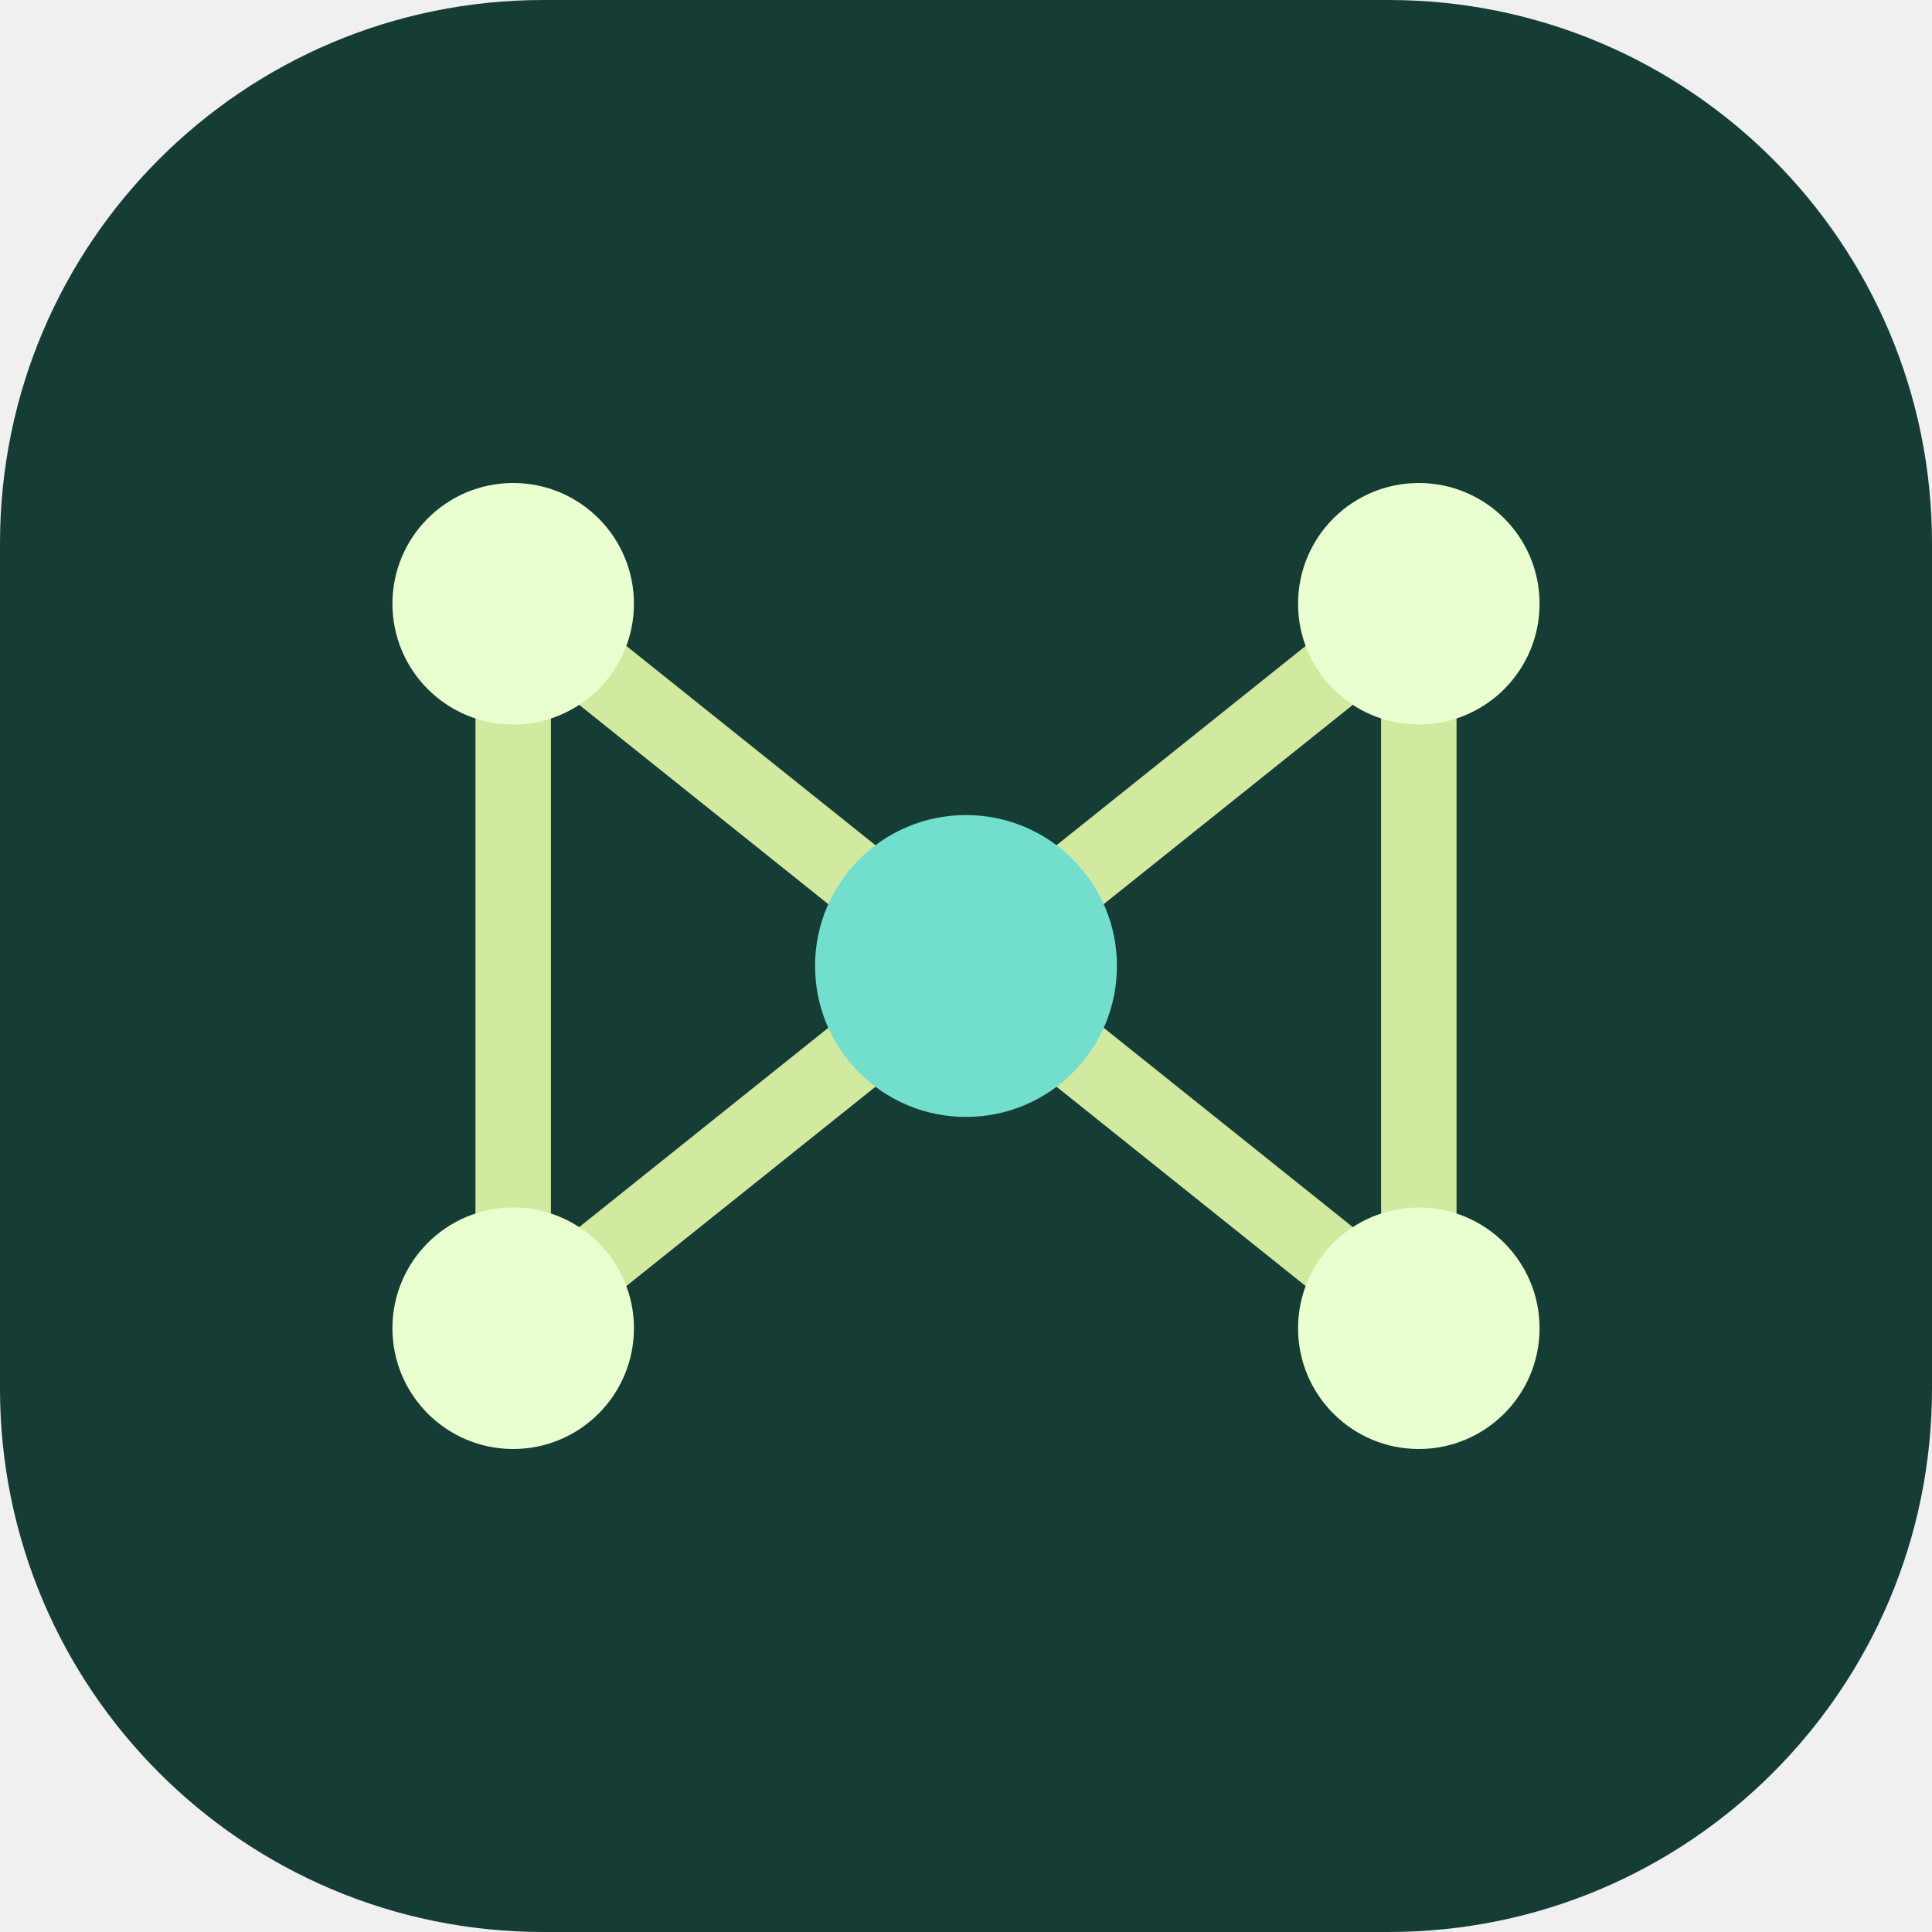
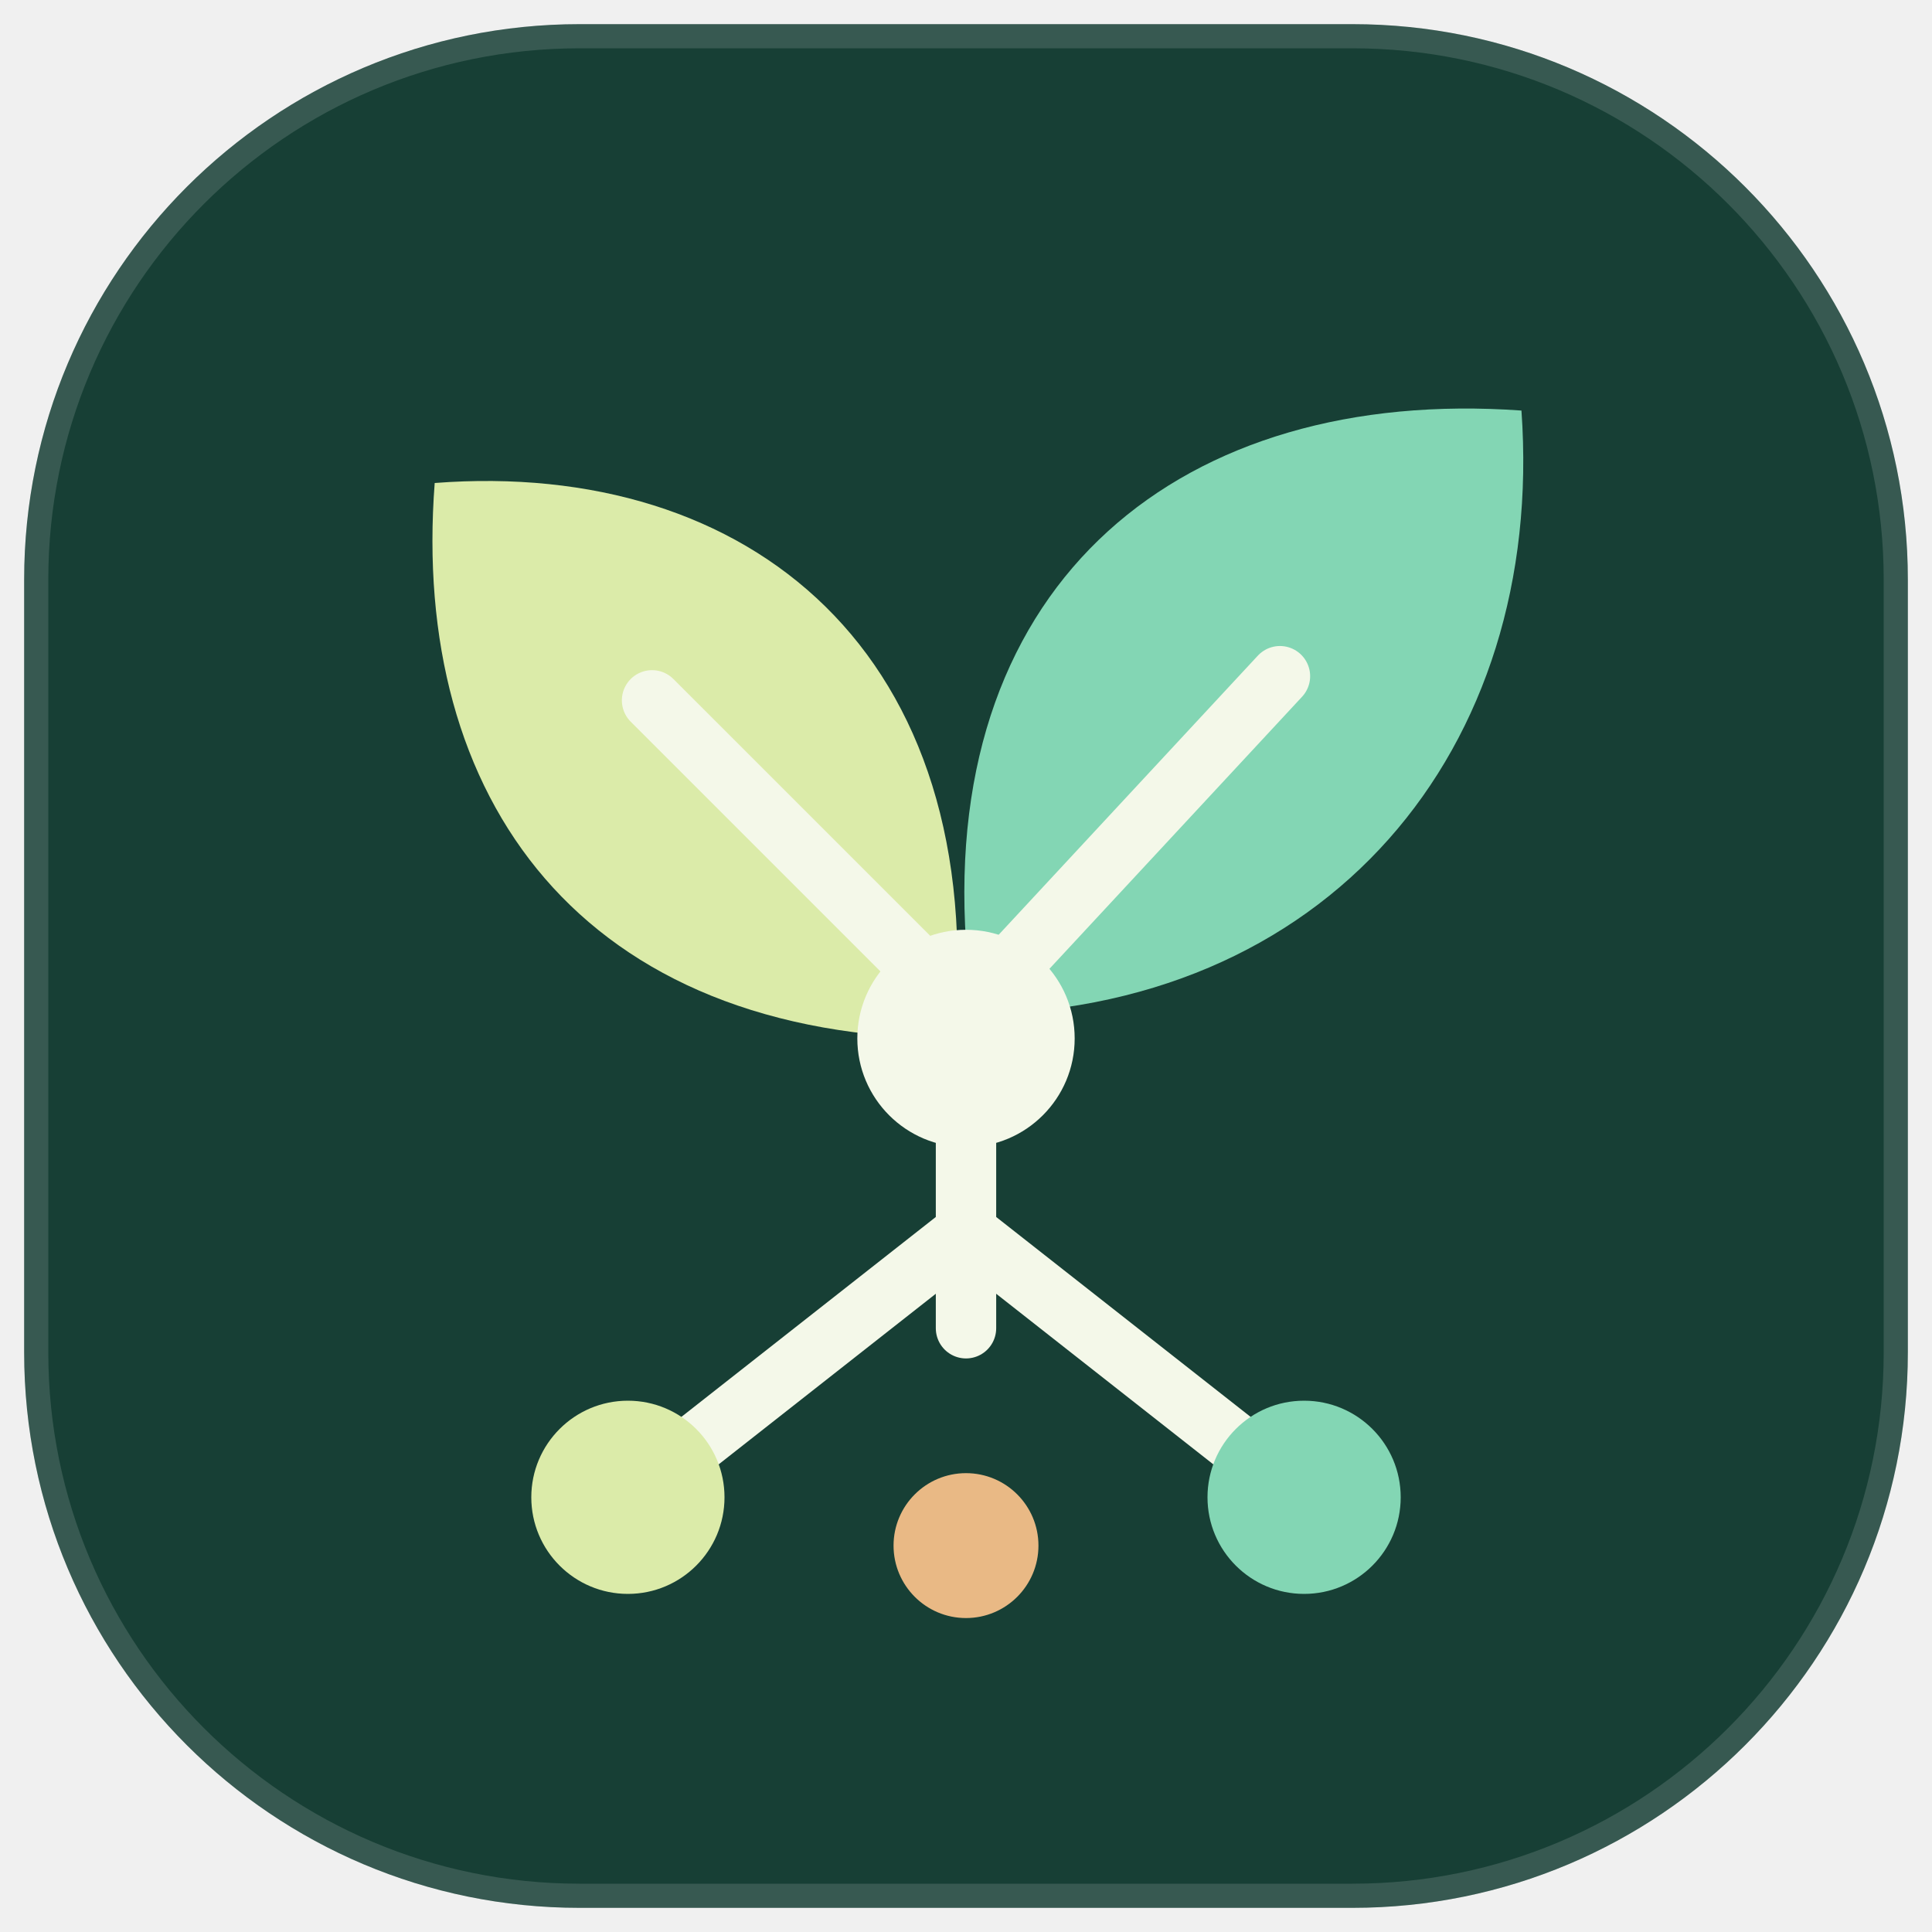
- <svg xmlns="http://www.w3.org/2000/svg" viewBox="0 0 64 64">
-   <rect width="64" height="64" rx="18" fill="#153d36" />
-   <path d="M17 44V20l30 24V20M17 20l15 12 15-12M17 44l15-12 15 12" fill="none" stroke="#d2eaa0" stroke-width="2.5" stroke-linecap="round" stroke-linejoin="round" />
-   <g fill="#eaffcf">
-     <circle cx="17" cy="20" r="4" />
-     <circle cx="47" cy="20" r="4" />
-     <circle cx="17" cy="44" r="4" />
-     <circle cx="47" cy="44" r="4" />
-   </g>
-   <circle cx="32" cy="32" r="5" fill="#72dfce" />
+ <svg xmlns="http://www.w3.org/2000/svg" viewBox="0 0 80 80" fill="none">
+   <rect x="1" y="1" width="78" height="78" rx="23" fill="#173F35" />
+   <rect x="1.5" y="1.5" width="77" height="77" rx="22.5" stroke="#FFFFFF" stroke-opacity=".14" />
+   <path d="M39.5 43C24 43 17 33 18 20C31 19 41 27 39.5 43Z" fill="#DBEBA9" />
+   <path d="M40 39C39 24 49 16 63 17C64 31 55 42 40 42V39Z" fill="#83D6B4" />
+   <path d="M27 29L40 42L53 28M40 42V55M40 51L26 62M40 51L54 62" stroke="#F4F8E9" stroke-width="2.5" stroke-linecap="round" stroke-linejoin="round" />
+   <circle cx="40" cy="43" r="4.5" fill="#F4F8E9" />
+   <circle cx="26" cy="62" r="4" fill="#DBEBA9" />
+   <circle cx="54" cy="62" r="4" fill="#83D6B4" />
+   <circle cx="40" cy="64" r="3" fill="#E9B985" />
</svg>
